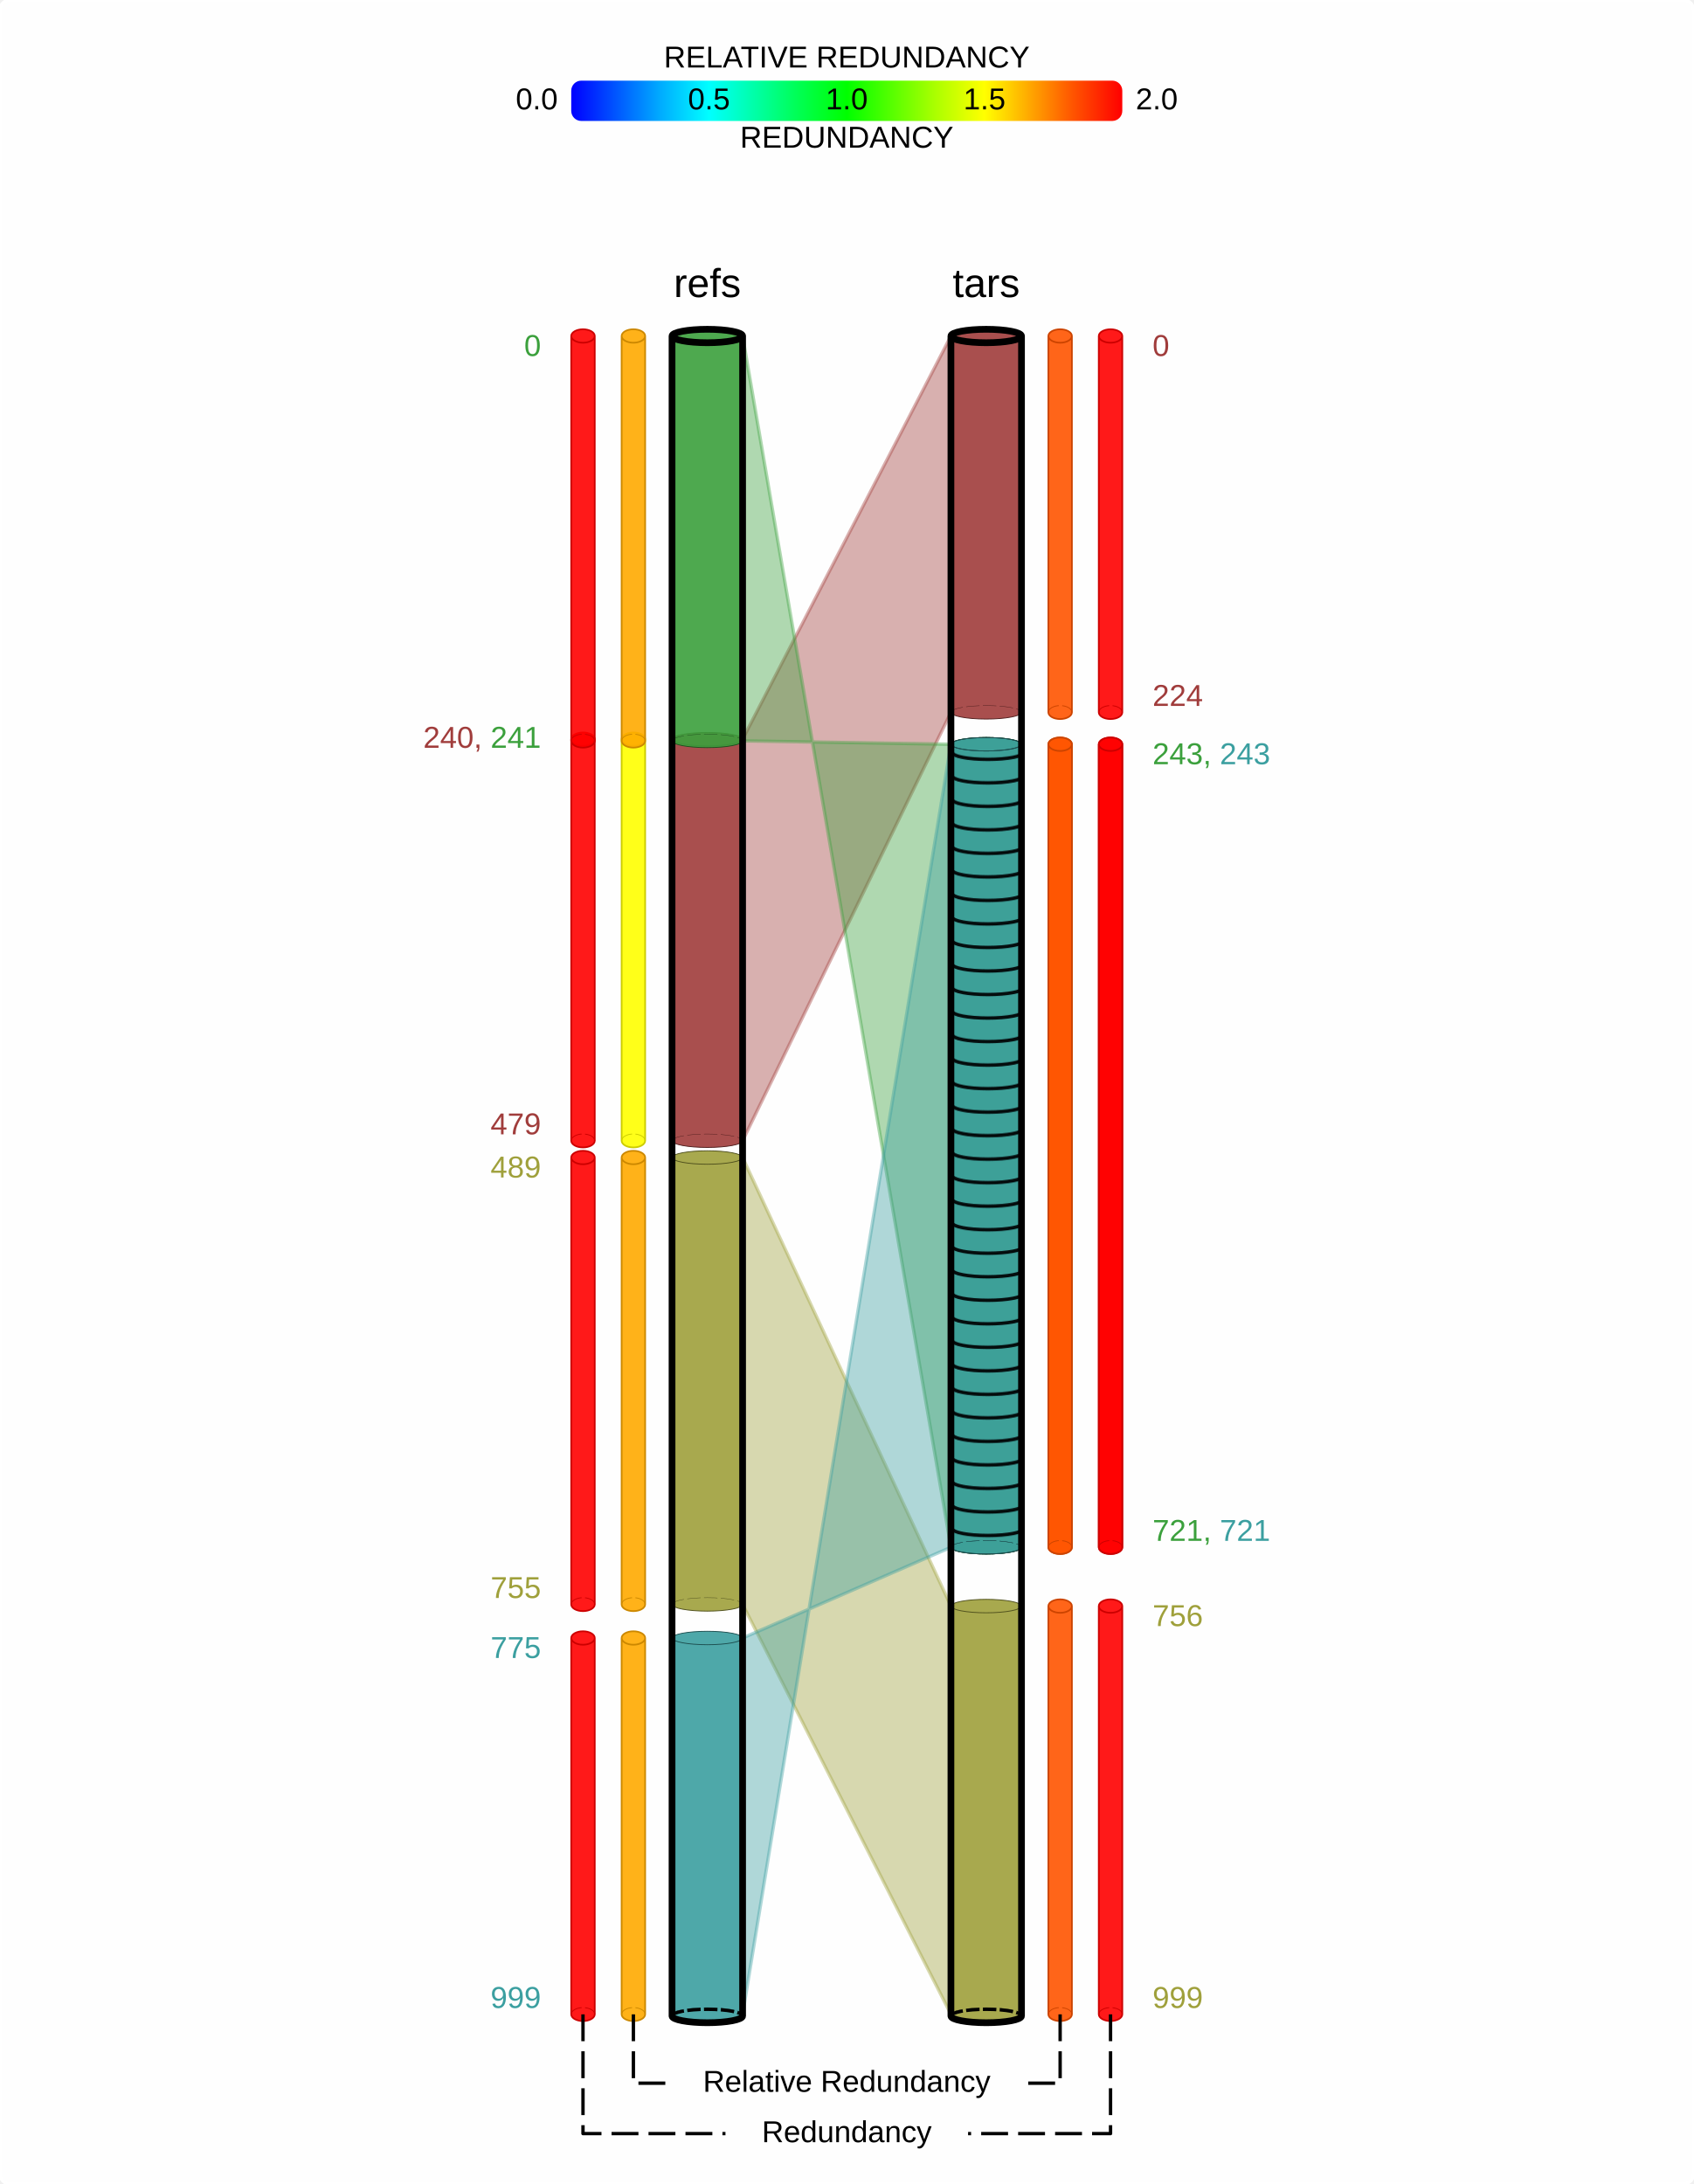
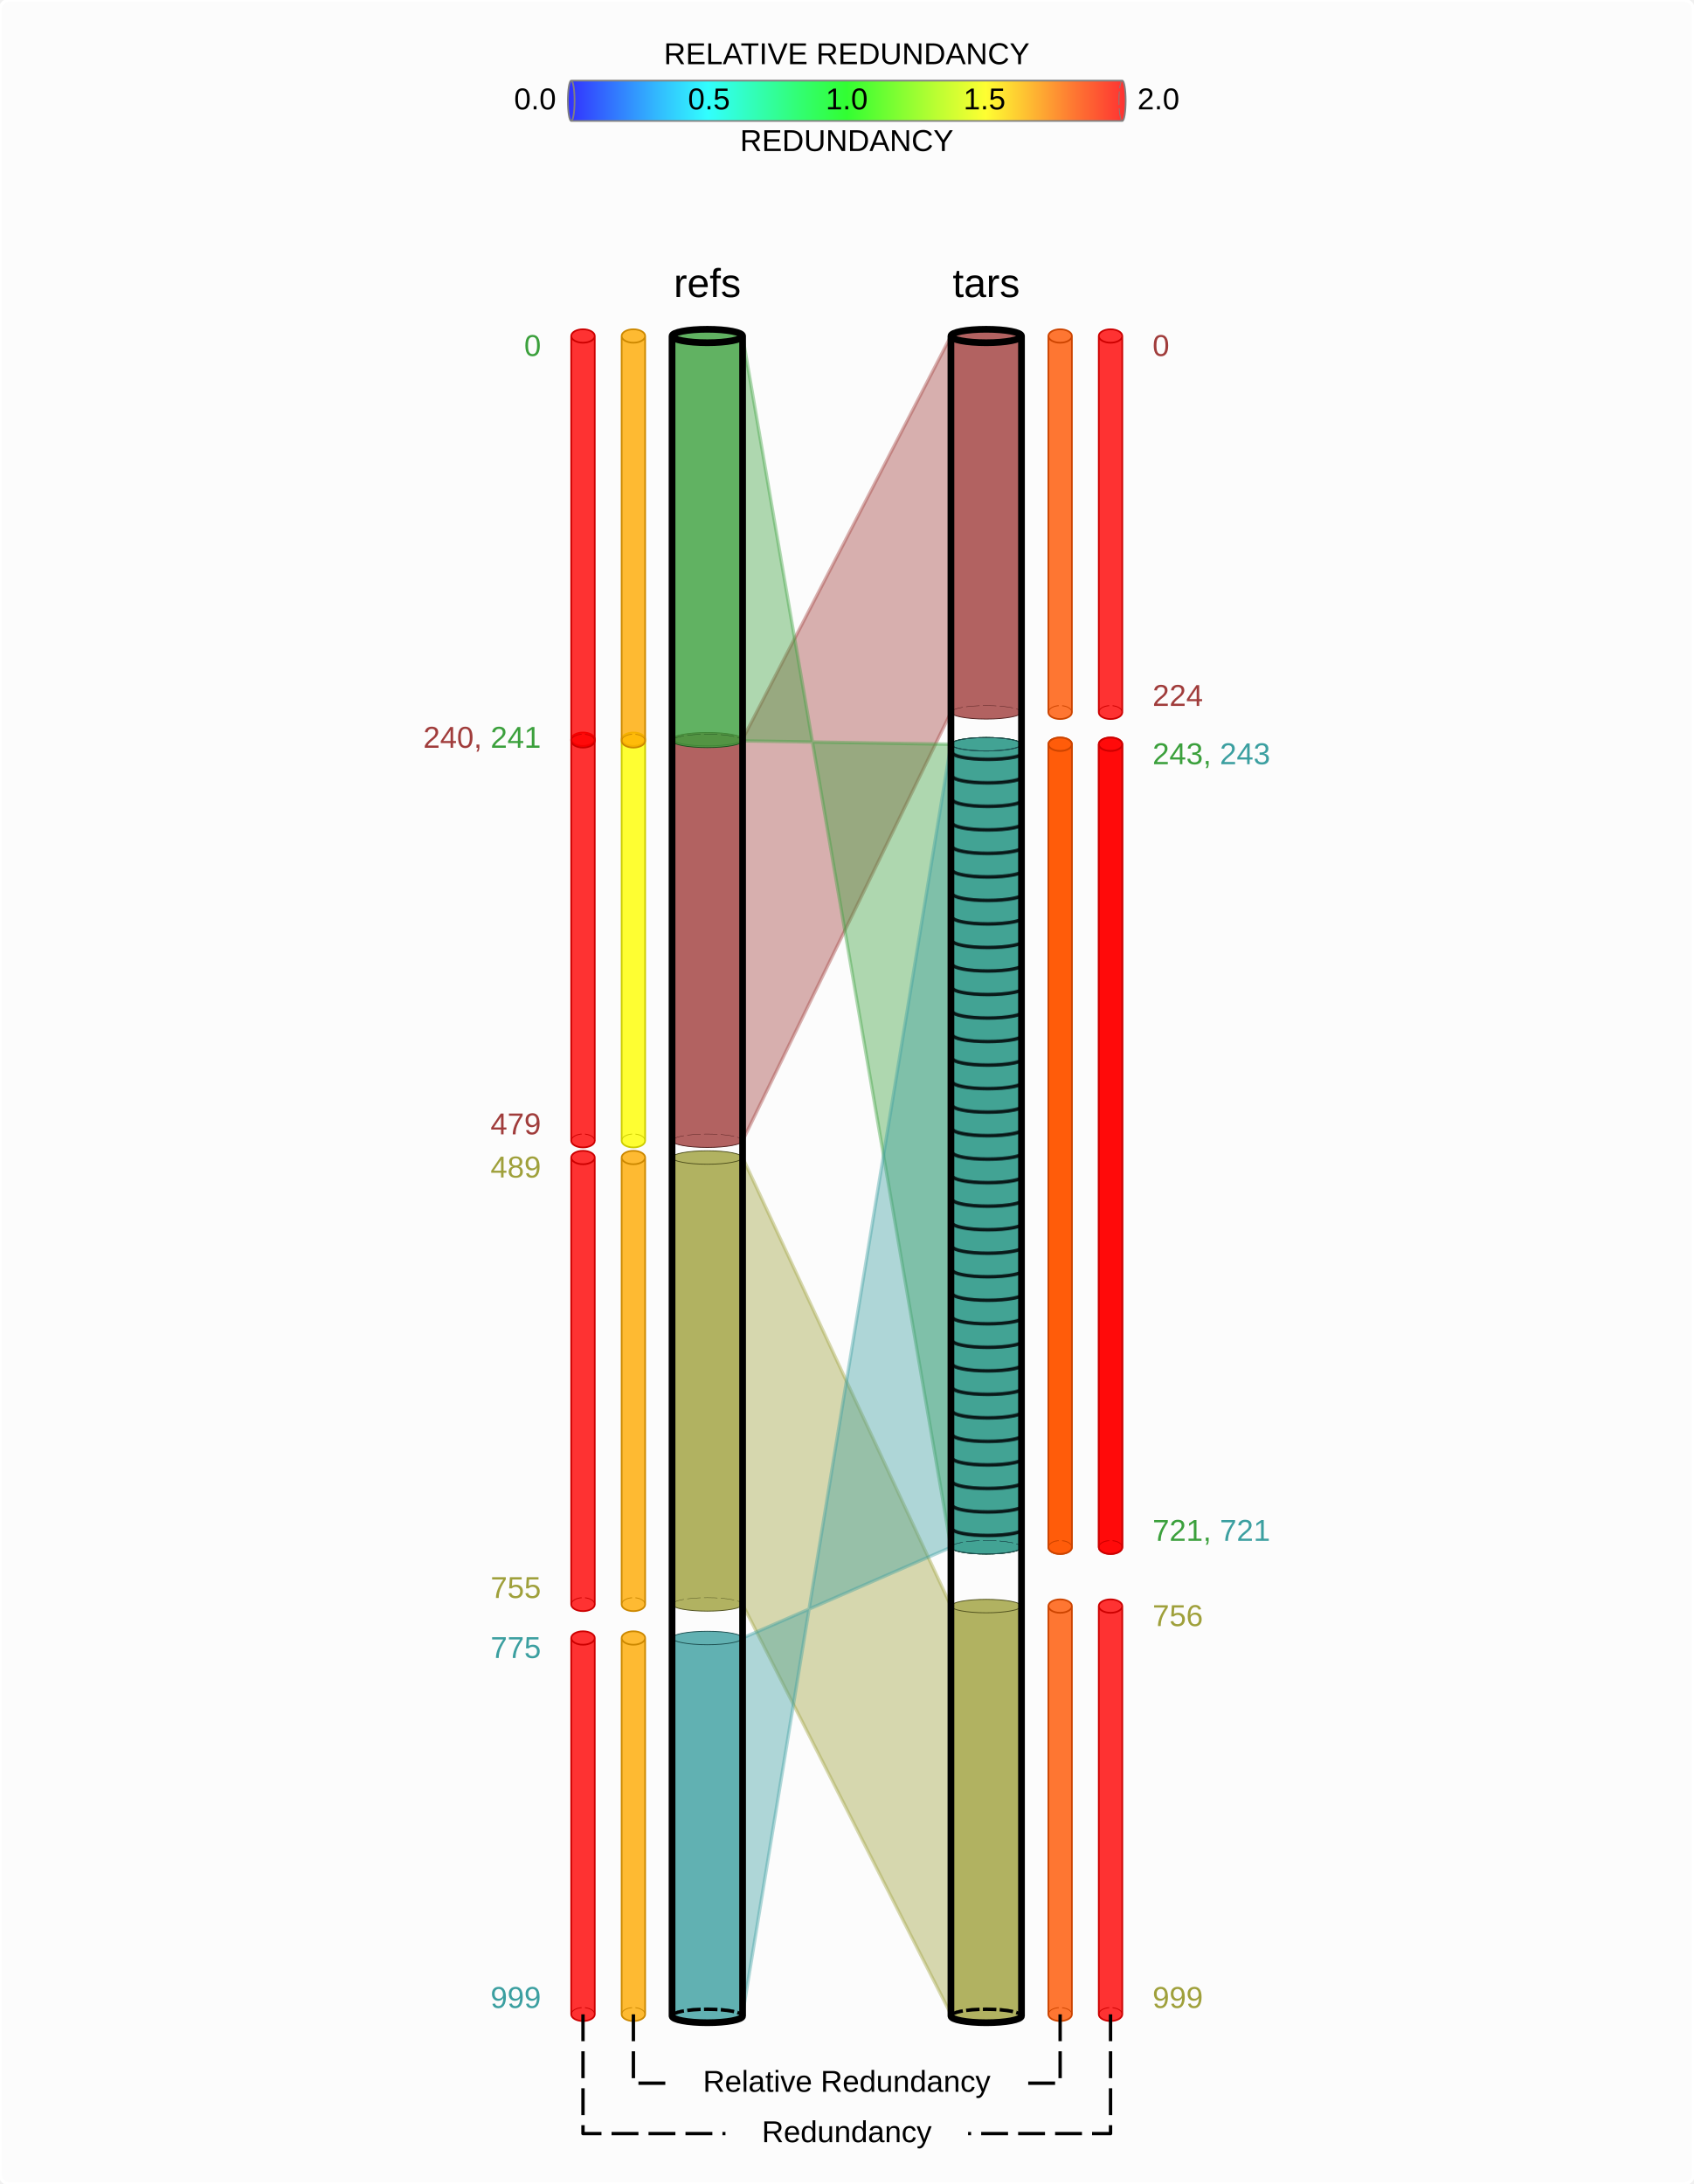
<svg xmlns="http://www.w3.org/2000/svg" width="504" height="650">
  <defs id="ffff">
    <pattern id="Wavy" x="-10.50" y="0.00" width="21.00" height="7.00" patternUnits="userSpaceOnUse">
-       <path d="m0,0 a 10.5,2 0 0,0 21,0 " fill="transparent" fill-opacity="0.8" stroke="black" stroke-linejoin="round" stroke-dasharray="" stroke-width="1.00" />
+       <path id="" d="m0,0 a 10.5,2 0 0,0 21,0 " fill="transparent" fill-opacity="0.8" stroke="black" stroke-linejoin="round" stroke-dasharray="" stroke-width="1.00" transform="" />
    </pattern>
  </defs>
  <defs id="ffff">
    <pattern id="WavyWhite" x="-10.50" y="0.00" width="21.00" height="7.00" patternUnits="userSpaceOnUse">
-       <path d="m0,0 a 10.5,2 0 0,0 21,0 " fill="transparent" fill-opacity="0.8" stroke="white" stroke-linejoin="round" stroke-dasharray="" stroke-width="1.00" />
+       <path id="" d="m0,0 a 10.5,2 0 0,0 21,0 " fill="transparent" fill-opacity="0.8" stroke="white" stroke-linejoin="round" stroke-dasharray="" stroke-width="1.00" transform="" />
    </pattern>
  </defs>
-   <rect fill="white" stroke="white" fill-opacity="0.9" width="504.00" height="650.00" x="0.00" y="0.00" ry="3" />
+   <rect fill="white" stroke="white" fill-opacity="0.8" width="504.00" height="650.00" x="0.00" y="0.00" ry="3" />
  <text id="210.50000085.000000" x="210.50" y="85.00" dx="0" dy="0" dominant-baseline="middle" transform="" font-size="12px" font-weight="normal" font-family="Arial" fill="black" text-align="start" line-height="125%%" text-anchor="middle">refs</text>
  <text id="293.50000085.000000" x="293.50" y="85.00" dx="0" dy="0" dominant-baseline="middle" transform="" font-size="12px" font-weight="normal" font-family="Arial" fill="black" text-align="start" line-height="125%%" text-anchor="middle">tars</text>
  <text id="161.000000100.000000" x="161.00" y="100.00" dx="0" dy="0" dominant-baseline="text-before-edge" transform="" font-size="9px" font-weight="normal" font-family="Arial" fill="black" text-align="start" line-height="125%%" text-anchor="end">
    <tspan id="2" style="fill:#3BA03C">0</tspan>
  </text>
  <text id="161.000000220.000000" x="161.00" y="220.00" dx="0" dy="0" dominant-baseline="middle" transform="" font-size="9px" font-weight="normal" font-family="Arial" fill="black" text-align="start" line-height="125%%" text-anchor="end">
    <tspan id="0" style="fill:#A03C3B">240, </tspan>
    <tspan id="2" style="fill:#3BA03C">241</tspan>
  </text>
  <text id="161.000000339.500000" x="161.00" y="339.50" dx="0" dy="0" dominant-baseline="text-after-edge" transform="" font-size="9px" font-weight="normal" font-family="Arial" fill="black" text-align="start" line-height="125%%" text-anchor="end">
    <tspan id="0" style="fill:#A03C3B">479</tspan>
  </text>
  <text id="161.000000344.500000" x="161.00" y="344.50" dx="0" dy="0" dominant-baseline="text-before-edge" transform="" font-size="9px" font-weight="normal" font-family="Arial" fill="black" text-align="start" line-height="125%%" text-anchor="end">
    <tspan id="1" style="fill:#9FA03B">489</tspan>
  </text>
  <text id="161.000000477.500000" x="161.00" y="477.50" dx="0" dy="0" dominant-baseline="text-after-edge" transform="" font-size="9px" font-weight="normal" font-family="Arial" fill="black" text-align="start" line-height="125%%" text-anchor="end">
    <tspan id="1" style="fill:#9FA03B">755</tspan>
  </text>
  <text id="161.000000487.500000" x="161.00" y="487.50" dx="0" dy="0" dominant-baseline="text-before-edge" transform="" font-size="9px" font-weight="normal" font-family="Arial" fill="black" text-align="start" line-height="125%%" text-anchor="end">
    <tspan id="3" style="fill:#3B9FA0">775</tspan>
  </text>
  <text id="161.000000599.500000" x="161.00" y="599.50" dx="0" dy="0" dominant-baseline="text-after-edge" transform="" font-size="9px" font-weight="normal" font-family="Arial" fill="black" text-align="start" line-height="125%%" text-anchor="end">
    <tspan id="3" style="fill:#3B9FA0">999</tspan>
  </text>
  <text id="343.000000100.000000" x="343.00" y="100.00" dx="0" dy="0" dominant-baseline="text-before-edge" transform="" font-size="9px" font-weight="normal" font-family="Arial" fill="black" text-align="start" line-height="125%%" text-anchor="start">
    <tspan id="0" style="fill:#A03C3B">0</tspan>
  </text>
  <text id="343.000000212.000000" x="343.00" y="212.00" dx="0" dy="0" dominant-baseline="text-after-edge" transform="" font-size="9px" font-weight="normal" font-family="Arial" fill="black" text-align="start" line-height="125%%" text-anchor="start">
    <tspan id="0" style="fill:#A03C3B">224</tspan>
  </text>
  <text id="343.000000221.500000" x="343.00" y="221.50" dx="0" dy="0" dominant-baseline="text-before-edge" transform="" font-size="9px" font-weight="normal" font-family="Arial" fill="black" text-align="start" line-height="125%%" text-anchor="start">
    <tspan id="2" style="fill:#3BA03C">243, </tspan>
    <tspan id="3" style="fill:#3B9FA0">243</tspan>
  </text>
  <text id="343.000000460.500000" x="343.00" y="460.50" dx="0" dy="0" dominant-baseline="text-after-edge" transform="" font-size="9px" font-weight="normal" font-family="Arial" fill="black" text-align="start" line-height="125%%" text-anchor="start">
    <tspan id="2" style="fill:#3BA03C">721, </tspan>
    <tspan id="3" style="fill:#3B9FA0">721</tspan>
  </text>
  <text id="343.000000478.000000" x="343.00" y="478.00" dx="0" dy="0" dominant-baseline="text-before-edge" transform="" font-size="9px" font-weight="normal" font-family="Arial" fill="black" text-align="start" line-height="125%%" text-anchor="start">
    <tspan id="1" style="fill:#9FA03B">756</tspan>
  </text>
  <text id="343.000000599.500000" x="343.00" y="599.50" dx="0" dy="0" dominant-baseline="text-after-edge" transform="" font-size="9px" font-weight="normal" font-family="Arial" fill="black" text-align="start" line-height="125%%" text-anchor="start">
    <tspan id="1" style="fill:#9FA03B">999</tspan>
  </text>
-   <path d="M 200,220  v 119.5 a 10.5,2 0 0,0 21,0  v -119.5 a 10.5,2 0 0,0 -21,0  a 10.5,2 0 0,0 21,0 " fill="#A03C3B" fill-opacity="0.9" stroke="#501E1D" stroke-linejoin="round" stroke-dasharray="" stroke-width="0.25" />
-   <path d="M 200,339.5  a 10.5,2 0 0,1 21,0 " fill="transparent" fill-opacity="0.9" stroke="#501E1D" stroke-linejoin="round" stroke-dasharray="4 1" stroke-width="0.12" />
-   <path d="M 185,220  v 119.5 a 3.5,2 0 0,0 7,0  v -119.5 a 3.5,2 0 0,0 -7,0  a 3.5,2 0 0,0 7,0 " fill="#ffff00" fill-opacity="0.9" stroke="#CC0" stroke-linejoin="round" stroke-dasharray="" stroke-width="0.50" />
-   <path d="M 185,339.5  a 3.5,2 0 0,1 7,0 " fill="transparent" fill-opacity="0.9" stroke="#CC0" stroke-linejoin="round" stroke-dasharray="4 1" stroke-width="0.25" />
-   <path d="M 170,220  v 119.5 a 3.5,2 0 0,0 7,0  v -119.5 a 3.5,2 0 0,0 -7,0  a 3.5,2 0 0,0 7,0 " fill="#ff0000" fill-opacity="0.9" stroke="#C00" stroke-linejoin="round" stroke-dasharray="" stroke-width="0.50" />
-   <path d="M 170,339.5  a 3.5,2 0 0,1 7,0 " fill="transparent" fill-opacity="0.9" stroke="#C00" stroke-linejoin="round" stroke-dasharray="4 1" stroke-width="0.25" />
-   <path d="M 283,100  v 112 a 10.5,2 0 0,0 21,0  v -112 a 10.5,2 0 0,0 -21,0  a 10.5,2 0 0,0 21,0 " fill="#A03C3B" fill-opacity="0.9" stroke="#501E1D" stroke-linejoin="round" stroke-dasharray="" stroke-width="0.25" />
-   <path d="M 283,212  a 10.5,2 0 0,1 21,0 " fill="transparent" fill-opacity="0.9" stroke="#501E1D" stroke-linejoin="round" stroke-dasharray="4 1" stroke-width="0.12" />
-   <path d="M 312,100  v 112 a 3.5,2 0 0,0 7,0  v -112 a 3.5,2 0 0,0 -7,0  a 3.5,2 0 0,0 7,0 " fill="#ff5500" fill-opacity="0.9" stroke="#C40" stroke-linejoin="round" stroke-dasharray="" stroke-width="0.50" />
-   <path d="M 312,212  a 3.5,2 0 0,1 7,0 " fill="transparent" fill-opacity="0.9" stroke="#C40" stroke-linejoin="round" stroke-dasharray="4 1" stroke-width="0.25" />
-   <path d="M 327,100  v 112 a 3.5,2 0 0,0 7,0  v -112 a 3.5,2 0 0,0 -7,0  a 3.5,2 0 0,0 7,0 " fill="#ff0000" fill-opacity="0.9" stroke="#C00" stroke-linejoin="round" stroke-dasharray="" stroke-width="0.50" />
-   <path d="M 327,212  a 3.5,2 0 0,1 7,0 " fill="transparent" fill-opacity="0.9" stroke="#C00" stroke-linejoin="round" stroke-dasharray="4 1" stroke-width="0.25" />
+   <path id="200.000000220.000000" d="M 200,220  v 119.5 a 10.5,2 0 0,0 21,0  v -119.5 a 10.5,2 0 0,0 -21,0  a 10.5,2 0 0,0 21,0 " fill="#A03C3B" fill-opacity="0.8" stroke="#501E1D" stroke-linejoin="round" stroke-dasharray="" stroke-width="0.25" transform="" />
+   <path id="200.000000220.000000" d="M 200,339.5  a 10.5,2 0 0,1 21,0 " fill="transparent" fill-opacity="0.8" stroke="#501E1D" stroke-linejoin="round" stroke-dasharray="4 1" stroke-width="0.12" transform="" />
+   <path id="185.000000220.000000" d="M 185,220  v 119.5 a 3.5,2 0 0,0 7,0  v -119.5 a 3.5,2 0 0,0 -7,0  a 3.5,2 0 0,0 7,0 " fill="#ffff00" fill-opacity="0.8" stroke="#CC0" stroke-linejoin="round" stroke-dasharray="" stroke-width="0.50" transform="" />
+   <path id="185.000000220.000000" d="M 185,339.5  a 3.5,2 0 0,1 7,0 " fill="transparent" fill-opacity="0.8" stroke="#CC0" stroke-linejoin="round" stroke-dasharray="4 1" stroke-width="0.25" transform="" />
+   <path id="170.000000220.000000" d="M 170,220  v 119.5 a 3.5,2 0 0,0 7,0  v -119.5 a 3.5,2 0 0,0 -7,0  a 3.5,2 0 0,0 7,0 " fill="#ff0000" fill-opacity="0.8" stroke="#C00" stroke-linejoin="round" stroke-dasharray="" stroke-width="0.50" transform="" />
+   <path id="170.000000220.000000" d="M 170,339.5  a 3.5,2 0 0,1 7,0 " fill="transparent" fill-opacity="0.8" stroke="#C00" stroke-linejoin="round" stroke-dasharray="4 1" stroke-width="0.25" transform="" />
+   <path id="283.000000100.000000" d="M 283,100  v 112 a 10.5,2 0 0,0 21,0  v -112 a 10.5,2 0 0,0 -21,0  a 10.5,2 0 0,0 21,0 " fill="#A03C3B" fill-opacity="0.8" stroke="#501E1D" stroke-linejoin="round" stroke-dasharray="" stroke-width="0.25" transform="" />
+   <path id="283.000000100.000000" d="M 283,212  a 10.5,2 0 0,1 21,0 " fill="transparent" fill-opacity="0.8" stroke="#501E1D" stroke-linejoin="round" stroke-dasharray="4 1" stroke-width="0.12" transform="" />
+   <path id="312.000000100.000000" d="M 312,100  v 112 a 3.5,2 0 0,0 7,0  v -112 a 3.5,2 0 0,0 -7,0  a 3.5,2 0 0,0 7,0 " fill="#ff5500" fill-opacity="0.8" stroke="#C40" stroke-linejoin="round" stroke-dasharray="" stroke-width="0.50" transform="" />
+   <path id="312.000000100.000000" d="M 312,212  a 3.5,2 0 0,1 7,0 " fill="transparent" fill-opacity="0.8" stroke="#C40" stroke-linejoin="round" stroke-dasharray="4 1" stroke-width="0.25" transform="" />
+   <path id="327.000000100.000000" d="M 327,100  v 112 a 3.5,2 0 0,0 7,0  v -112 a 3.5,2 0 0,0 -7,0  a 3.5,2 0 0,0 7,0 " fill="#ff0000" fill-opacity="0.8" stroke="#C00" stroke-linejoin="round" stroke-dasharray="" stroke-width="0.50" transform="" />
+   <path id="327.000000100.000000" d="M 327,212  a 3.5,2 0 0,1 7,0 " fill="transparent" fill-opacity="0.8" stroke="#C00" stroke-linejoin="round" stroke-dasharray="4 1" stroke-width="0.25" transform="" />
  <polygon points="221.00,220.00 221.00,339.50 283.00,212.00 283.00,100.00" fill="#A03C3B" stroke="#A03C3B" stroke-width="1" stroke-opacity="0.4" fill-opacity="0.4" />
-   <path d="M 200,344.5  v 133 a 10.5,2 0 0,0 21,0  v -133 a 10.5,2 0 0,0 -21,0  a 10.5,2 0 0,0 21,0 " fill="#9FA03B" fill-opacity="0.9" stroke="#4F501D" stroke-linejoin="round" stroke-dasharray="" stroke-width="0.25" />
-   <path d="M 200,477.5  a 10.5,2 0 0,1 21,0 " fill="transparent" fill-opacity="0.9" stroke="#4F501D" stroke-linejoin="round" stroke-dasharray="4 1" stroke-width="0.12" />
-   <path d="M 185,344.5  v 133 a 3.5,2 0 0,0 7,0  v -133 a 3.5,2 0 0,0 -7,0  a 3.5,2 0 0,0 7,0 " fill="#ffaa00" fill-opacity="0.9" stroke="#C80" stroke-linejoin="round" stroke-dasharray="" stroke-width="0.50" />
-   <path d="M 185,477.5  a 3.5,2 0 0,1 7,0 " fill="transparent" fill-opacity="0.9" stroke="#C80" stroke-linejoin="round" stroke-dasharray="4 1" stroke-width="0.25" />
-   <path d="M 170,344.5  v 133 a 3.5,2 0 0,0 7,0  v -133 a 3.5,2 0 0,0 -7,0  a 3.5,2 0 0,0 7,0 " fill="#ff0000" fill-opacity="0.9" stroke="#C00" stroke-linejoin="round" stroke-dasharray="" stroke-width="0.50" />
-   <path d="M 170,477.5  a 3.5,2 0 0,1 7,0 " fill="transparent" fill-opacity="0.9" stroke="#C00" stroke-linejoin="round" stroke-dasharray="4 1" stroke-width="0.25" />
-   <path d="M 283,478  v 121.5 a 10.5,2 0 0,0 21,0  v -121.5 a 10.5,2 0 0,0 -21,0  a 10.5,2 0 0,0 21,0 " fill="#9FA03B" fill-opacity="0.9" stroke="#4F501D" stroke-linejoin="round" stroke-dasharray="" stroke-width="0.25" />
-   <path d="M 283,599.5  a 10.5,2 0 0,1 21,0 " fill="transparent" fill-opacity="0.9" stroke="#4F501D" stroke-linejoin="round" stroke-dasharray="4 1" stroke-width="0.12" />
-   <path d="M 312,478  v 121.5 a 3.5,2 0 0,0 7,0  v -121.5 a 3.5,2 0 0,0 -7,0  a 3.5,2 0 0,0 7,0 " fill="#ff5500" fill-opacity="0.9" stroke="#C40" stroke-linejoin="round" stroke-dasharray="" stroke-width="0.50" />
-   <path d="M 312,599.5  a 3.5,2 0 0,1 7,0 " fill="transparent" fill-opacity="0.9" stroke="#C40" stroke-linejoin="round" stroke-dasharray="4 1" stroke-width="0.25" />
-   <path d="M 327,478  v 121.5 a 3.5,2 0 0,0 7,0  v -121.5 a 3.5,2 0 0,0 -7,0  a 3.5,2 0 0,0 7,0 " fill="#ff0000" fill-opacity="0.9" stroke="#C00" stroke-linejoin="round" stroke-dasharray="" stroke-width="0.50" />
-   <path d="M 327,599.5  a 3.5,2 0 0,1 7,0 " fill="transparent" fill-opacity="0.9" stroke="#C00" stroke-linejoin="round" stroke-dasharray="4 1" stroke-width="0.25" />
+   <path id="200.000000344.500000" d="M 200,344.5  v 133 a 10.5,2 0 0,0 21,0  v -133 a 10.5,2 0 0,0 -21,0  a 10.5,2 0 0,0 21,0 " fill="#9FA03B" fill-opacity="0.8" stroke="#4F501D" stroke-linejoin="round" stroke-dasharray="" stroke-width="0.25" transform="" />
+   <path id="200.000000344.500000" d="M 200,477.5  a 10.5,2 0 0,1 21,0 " fill="transparent" fill-opacity="0.8" stroke="#4F501D" stroke-linejoin="round" stroke-dasharray="4 1" stroke-width="0.12" transform="" />
+   <path id="185.000000344.500000" d="M 185,344.5  v 133 a 3.5,2 0 0,0 7,0  v -133 a 3.5,2 0 0,0 -7,0  a 3.5,2 0 0,0 7,0 " fill="#ffaa00" fill-opacity="0.8" stroke="#C80" stroke-linejoin="round" stroke-dasharray="" stroke-width="0.50" transform="" />
+   <path id="185.000000344.500000" d="M 185,477.5  a 3.5,2 0 0,1 7,0 " fill="transparent" fill-opacity="0.8" stroke="#C80" stroke-linejoin="round" stroke-dasharray="4 1" stroke-width="0.25" transform="" />
+   <path id="170.000000344.500000" d="M 170,344.5  v 133 a 3.5,2 0 0,0 7,0  v -133 a 3.5,2 0 0,0 -7,0  a 3.5,2 0 0,0 7,0 " fill="#ff0000" fill-opacity="0.8" stroke="#C00" stroke-linejoin="round" stroke-dasharray="" stroke-width="0.50" transform="" />
+   <path id="170.000000344.500000" d="M 170,477.5  a 3.5,2 0 0,1 7,0 " fill="transparent" fill-opacity="0.8" stroke="#C00" stroke-linejoin="round" stroke-dasharray="4 1" stroke-width="0.25" transform="" />
+   <path id="283.000000478.000000" d="M 283,478  v 121.5 a 10.5,2 0 0,0 21,0  v -121.5 a 10.5,2 0 0,0 -21,0  a 10.5,2 0 0,0 21,0 " fill="#9FA03B" fill-opacity="0.8" stroke="#4F501D" stroke-linejoin="round" stroke-dasharray="" stroke-width="0.25" transform="" />
+   <path id="283.000000478.000000" d="M 283,599.5  a 10.5,2 0 0,1 21,0 " fill="transparent" fill-opacity="0.8" stroke="#4F501D" stroke-linejoin="round" stroke-dasharray="4 1" stroke-width="0.12" transform="" />
+   <path id="312.000000478.000000" d="M 312,478  v 121.5 a 3.5,2 0 0,0 7,0  v -121.5 a 3.5,2 0 0,0 -7,0  a 3.5,2 0 0,0 7,0 " fill="#ff5500" fill-opacity="0.8" stroke="#C40" stroke-linejoin="round" stroke-dasharray="" stroke-width="0.50" transform="" />
+   <path id="312.000000478.000000" d="M 312,599.5  a 3.5,2 0 0,1 7,0 " fill="transparent" fill-opacity="0.8" stroke="#C40" stroke-linejoin="round" stroke-dasharray="4 1" stroke-width="0.25" transform="" />
+   <path id="327.000000478.000000" d="M 327,478  v 121.5 a 3.5,2 0 0,0 7,0  v -121.5 a 3.5,2 0 0,0 -7,0  a 3.5,2 0 0,0 7,0 " fill="#ff0000" fill-opacity="0.8" stroke="#C00" stroke-linejoin="round" stroke-dasharray="" stroke-width="0.50" transform="" />
+   <path id="327.000000478.000000" d="M 327,599.5  a 3.5,2 0 0,1 7,0 " fill="transparent" fill-opacity="0.8" stroke="#C00" stroke-linejoin="round" stroke-dasharray="4 1" stroke-width="0.25" transform="" />
  <polygon points="221.00,344.50 221.00,477.50 283.00,599.50 283.00,478.00" fill="#9FA03B" stroke="#9FA03B" stroke-width="1" stroke-opacity="0.4" fill-opacity="0.4" />
-   <path d="M 200,100  v 120.5 a 10.5,2 0 0,0 21,0  v -120.5 a 10.5,2 0 0,0 -21,0  a 10.5,2 0 0,0 21,0 " fill="#3BA03C" fill-opacity="0.9" stroke="#1D501E" stroke-linejoin="round" stroke-dasharray="" stroke-width="0.25" />
-   <path d="M 200,220.5  a 10.5,2 0 0,1 21,0 " fill="transparent" fill-opacity="0.9" stroke="#1D501E" stroke-linejoin="round" stroke-dasharray="4 1" stroke-width="0.12" />
-   <path d="M 185,100  v 120.5 a 3.5,2 0 0,0 7,0  v -120.5 a 3.5,2 0 0,0 -7,0  a 3.5,2 0 0,0 7,0 " fill="#ffaa00" fill-opacity="0.9" stroke="#C80" stroke-linejoin="round" stroke-dasharray="" stroke-width="0.50" />
-   <path d="M 185,220.5  a 3.5,2 0 0,1 7,0 " fill="transparent" fill-opacity="0.9" stroke="#C80" stroke-linejoin="round" stroke-dasharray="4 1" stroke-width="0.25" />
-   <path d="M 170,100  v 120.5 a 3.5,2 0 0,0 7,0  v -120.5 a 3.5,2 0 0,0 -7,0  a 3.5,2 0 0,0 7,0 " fill="#ff0000" fill-opacity="0.9" stroke="#C00" stroke-linejoin="round" stroke-dasharray="" stroke-width="0.50" />
-   <path d="M 170,220.5  a 3.5,2 0 0,1 7,0 " fill="transparent" fill-opacity="0.9" stroke="#C00" stroke-linejoin="round" stroke-dasharray="4 1" stroke-width="0.25" />
-   <path d="M 283,221.5  v 239 a 10.5,2 0 0,0 21,0  v -239 a 10.5,2 0 0,0 -21,0  a 10.5,2 0 0,0 21,0 " fill="#3BA03C" fill-opacity="0.9" stroke="#1D501E" stroke-linejoin="round" stroke-dasharray="" stroke-width="0.25" />
-   <path d="M 283,460.5  a 10.5,2 0 0,1 21,0 " fill="transparent" fill-opacity="0.9" stroke="#1D501E" stroke-linejoin="round" stroke-dasharray="4 1" stroke-width="0.12" />
-   <path d="M 283,221.5  v 239 a 10.5,2 0 0,0 21,0  v -239 a 10.5,2 0 0,0 -21,0  a 10.5,2 0 0,0 21,0 " fill="url(#Wavy)" fill-opacity="0.9" stroke="#1D501E" stroke-linejoin="round" stroke-dasharray="" stroke-width="0.25" />
-   <path d="M 283,460.5  a 10.5,2 0 0,1 21,0 " fill="transparent" fill-opacity="0.9" stroke="#1D501E" stroke-linejoin="round" stroke-dasharray="4 1" stroke-width="0.12" />
-   <path d="M 312,221.5  v 239 a 3.5,2 0 0,0 7,0  v -239 a 3.5,2 0 0,0 -7,0  a 3.5,2 0 0,0 7,0 " fill="#ff5500" fill-opacity="0.9" stroke="#C40" stroke-linejoin="round" stroke-dasharray="" stroke-width="0.50" />
-   <path d="M 312,460.5  a 3.5,2 0 0,1 7,0 " fill="transparent" fill-opacity="0.9" stroke="#C40" stroke-linejoin="round" stroke-dasharray="4 1" stroke-width="0.25" />
-   <path d="M 327,221.5  v 239 a 3.5,2 0 0,0 7,0  v -239 a 3.5,2 0 0,0 -7,0  a 3.5,2 0 0,0 7,0 " fill="#ff0000" fill-opacity="0.9" stroke="#C00" stroke-linejoin="round" stroke-dasharray="" stroke-width="0.50" />
-   <path d="M 327,460.5  a 3.5,2 0 0,1 7,0 " fill="transparent" fill-opacity="0.9" stroke="#C00" stroke-linejoin="round" stroke-dasharray="4 1" stroke-width="0.25" />
+   <path id="200.000000100.000000" d="M 200,100  v 120.5 a 10.5,2 0 0,0 21,0  v -120.5 a 10.5,2 0 0,0 -21,0  a 10.5,2 0 0,0 21,0 " fill="#3BA03C" fill-opacity="0.8" stroke="#1D501E" stroke-linejoin="round" stroke-dasharray="" stroke-width="0.25" transform="" />
+   <path id="200.000000100.000000" d="M 200,220.5  a 10.5,2 0 0,1 21,0 " fill="transparent" fill-opacity="0.8" stroke="#1D501E" stroke-linejoin="round" stroke-dasharray="4 1" stroke-width="0.12" transform="" />
+   <path id="185.000000100.000000" d="M 185,100  v 120.5 a 3.5,2 0 0,0 7,0  v -120.5 a 3.5,2 0 0,0 -7,0  a 3.5,2 0 0,0 7,0 " fill="#ffaa00" fill-opacity="0.8" stroke="#C80" stroke-linejoin="round" stroke-dasharray="" stroke-width="0.50" transform="" />
+   <path id="185.000000100.000000" d="M 185,220.5  a 3.5,2 0 0,1 7,0 " fill="transparent" fill-opacity="0.8" stroke="#C80" stroke-linejoin="round" stroke-dasharray="4 1" stroke-width="0.25" transform="" />
+   <path id="170.000000100.000000" d="M 170,100  v 120.5 a 3.5,2 0 0,0 7,0  v -120.5 a 3.5,2 0 0,0 -7,0  a 3.5,2 0 0,0 7,0 " fill="#ff0000" fill-opacity="0.8" stroke="#C00" stroke-linejoin="round" stroke-dasharray="" stroke-width="0.50" transform="" />
+   <path id="170.000000100.000000" d="M 170,220.5  a 3.5,2 0 0,1 7,0 " fill="transparent" fill-opacity="0.8" stroke="#C00" stroke-linejoin="round" stroke-dasharray="4 1" stroke-width="0.25" transform="" />
+   <path id="283.000000221.500000" d="M 283,221.5  v 239 a 10.5,2 0 0,0 21,0  v -239 a 10.5,2 0 0,0 -21,0  a 10.5,2 0 0,0 21,0 " fill="#3BA03C" fill-opacity="0.8" stroke="#1D501E" stroke-linejoin="round" stroke-dasharray="" stroke-width="0.25" transform="" />
+   <path id="283.000000221.500000" d="M 283,460.5  a 10.5,2 0 0,1 21,0 " fill="transparent" fill-opacity="0.8" stroke="#1D501E" stroke-linejoin="round" stroke-dasharray="4 1" stroke-width="0.12" transform="" />
+   <path id="283.000000221.500000" d="M 283,221.5  v 239 a 10.5,2 0 0,0 21,0  v -239 a 10.5,2 0 0,0 -21,0  a 10.5,2 0 0,0 21,0 " fill="url(#Wavy)" fill-opacity="0.8" stroke="#1D501E" stroke-linejoin="round" stroke-dasharray="" stroke-width="0.25" transform="" />
+   <path id="283.000000221.500000" d="M 283,460.5  a 10.5,2 0 0,1 21,0 " fill="transparent" fill-opacity="0.8" stroke="#1D501E" stroke-linejoin="round" stroke-dasharray="4 1" stroke-width="0.12" transform="" />
+   <path id="312.000000221.500000" d="M 312,221.5  v 239 a 3.5,2 0 0,0 7,0  v -239 a 3.5,2 0 0,0 -7,0  a 3.5,2 0 0,0 7,0 " fill="#ff5500" fill-opacity="0.8" stroke="#C40" stroke-linejoin="round" stroke-dasharray="" stroke-width="0.50" transform="" />
+   <path id="312.000000221.500000" d="M 312,460.5  a 3.5,2 0 0,1 7,0 " fill="transparent" fill-opacity="0.8" stroke="#C40" stroke-linejoin="round" stroke-dasharray="4 1" stroke-width="0.25" transform="" />
+   <path id="327.000000221.500000" d="M 327,221.5  v 239 a 3.5,2 0 0,0 7,0  v -239 a 3.5,2 0 0,0 -7,0  a 3.5,2 0 0,0 7,0 " fill="#ff0000" fill-opacity="0.8" stroke="#C00" stroke-linejoin="round" stroke-dasharray="" stroke-width="0.50" transform="" />
+   <path id="327.000000221.500000" d="M 327,460.5  a 3.5,2 0 0,1 7,0 " fill="transparent" fill-opacity="0.8" stroke="#C00" stroke-linejoin="round" stroke-dasharray="4 1" stroke-width="0.25" transform="" />
  <polygon points="221.00,100.00 221.00,220.50 283.00,221.50 283.00,460.50" fill="#3BA03C" stroke="#3BA03C" stroke-width="1" stroke-opacity="0.4" fill-opacity="0.4" />
-   <path d="M 200,487.5  v 112 a 10.5,2 0 0,0 21,0  v -112 a 10.5,2 0 0,0 -21,0  a 10.5,2 0 0,0 21,0 " fill="#3B9FA0" fill-opacity="0.9" stroke="#1D4F50" stroke-linejoin="round" stroke-dasharray="" stroke-width="0.25" />
-   <path d="M 200,599.5  a 10.5,2 0 0,1 21,0 " fill="transparent" fill-opacity="0.9" stroke="#1D4F50" stroke-linejoin="round" stroke-dasharray="4 1" stroke-width="0.12" />
-   <path d="M 185,487.5  v 112 a 3.5,2 0 0,0 7,0  v -112 a 3.5,2 0 0,0 -7,0  a 3.5,2 0 0,0 7,0 " fill="#ffaa00" fill-opacity="0.9" stroke="#C80" stroke-linejoin="round" stroke-dasharray="" stroke-width="0.50" />
-   <path d="M 185,599.5  a 3.5,2 0 0,1 7,0 " fill="transparent" fill-opacity="0.9" stroke="#C80" stroke-linejoin="round" stroke-dasharray="4 1" stroke-width="0.25" />
-   <path d="M 170,487.5  v 112 a 3.5,2 0 0,0 7,0  v -112 a 3.5,2 0 0,0 -7,0  a 3.5,2 0 0,0 7,0 " fill="#ff0000" fill-opacity="0.9" stroke="#C00" stroke-linejoin="round" stroke-dasharray="" stroke-width="0.50" />
-   <path d="M 170,599.5  a 3.5,2 0 0,1 7,0 " fill="transparent" fill-opacity="0.9" stroke="#C00" stroke-linejoin="round" stroke-dasharray="4 1" stroke-width="0.25" />
-   <path d="M 283,221.5  v 239 a 10.5,2 0 0,0 21,0  v -239 a 10.5,2 0 0,0 -21,0  a 10.5,2 0 0,0 21,0 " fill="#3B9FA0" fill-opacity="0.9" stroke="#1D4F50" stroke-linejoin="round" stroke-dasharray="" stroke-width="0.25" />
-   <path d="M 283,460.5  a 10.5,2 0 0,1 21,0 " fill="transparent" fill-opacity="0.9" stroke="#1D4F50" stroke-linejoin="round" stroke-dasharray="4 1" stroke-width="0.12" />
-   <path d="M 283,221.5  v 239 a 10.5,2 0 0,0 21,0  v -239 a 10.5,2 0 0,0 -21,0  a 10.5,2 0 0,0 21,0 " fill="url(#Wavy)" fill-opacity="0.9" stroke="#1D4F50" stroke-linejoin="round" stroke-dasharray="" stroke-width="0.25" />
-   <path d="M 283,460.5  a 10.5,2 0 0,1 21,0 " fill="transparent" fill-opacity="0.9" stroke="#1D4F50" stroke-linejoin="round" stroke-dasharray="4 1" stroke-width="0.12" />
-   <path d="M 312,221.5  v 239 a 3.5,2 0 0,0 7,0  v -239 a 3.5,2 0 0,0 -7,0  a 3.5,2 0 0,0 7,0 " fill="#ff5500" fill-opacity="0.9" stroke="#C40" stroke-linejoin="round" stroke-dasharray="" stroke-width="0.50" />
-   <path d="M 312,460.5  a 3.5,2 0 0,1 7,0 " fill="transparent" fill-opacity="0.9" stroke="#C40" stroke-linejoin="round" stroke-dasharray="4 1" stroke-width="0.25" />
-   <path d="M 327,221.5  v 239 a 3.5,2 0 0,0 7,0  v -239 a 3.5,2 0 0,0 -7,0  a 3.5,2 0 0,0 7,0 " fill="#ff0000" fill-opacity="0.9" stroke="#C00" stroke-linejoin="round" stroke-dasharray="" stroke-width="0.50" />
-   <path d="M 327,460.5  a 3.5,2 0 0,1 7,0 " fill="transparent" fill-opacity="0.9" stroke="#C00" stroke-linejoin="round" stroke-dasharray="4 1" stroke-width="0.25" />
+   <path id="200.000000487.500000" d="M 200,487.5  v 112 a 10.5,2 0 0,0 21,0  v -112 a 10.5,2 0 0,0 -21,0  a 10.5,2 0 0,0 21,0 " fill="#3B9FA0" fill-opacity="0.8" stroke="#1D4F50" stroke-linejoin="round" stroke-dasharray="" stroke-width="0.25" transform="" />
+   <path id="200.000000487.500000" d="M 200,599.5  a 10.5,2 0 0,1 21,0 " fill="transparent" fill-opacity="0.8" stroke="#1D4F50" stroke-linejoin="round" stroke-dasharray="4 1" stroke-width="0.12" transform="" />
+   <path id="185.000000487.500000" d="M 185,487.5  v 112 a 3.5,2 0 0,0 7,0  v -112 a 3.5,2 0 0,0 -7,0  a 3.5,2 0 0,0 7,0 " fill="#ffaa00" fill-opacity="0.8" stroke="#C80" stroke-linejoin="round" stroke-dasharray="" stroke-width="0.50" transform="" />
+   <path id="185.000000487.500000" d="M 185,599.5  a 3.5,2 0 0,1 7,0 " fill="transparent" fill-opacity="0.8" stroke="#C80" stroke-linejoin="round" stroke-dasharray="4 1" stroke-width="0.25" transform="" />
+   <path id="170.000000487.500000" d="M 170,487.5  v 112 a 3.5,2 0 0,0 7,0  v -112 a 3.5,2 0 0,0 -7,0  a 3.5,2 0 0,0 7,0 " fill="#ff0000" fill-opacity="0.8" stroke="#C00" stroke-linejoin="round" stroke-dasharray="" stroke-width="0.50" transform="" />
+   <path id="170.000000487.500000" d="M 170,599.5  a 3.5,2 0 0,1 7,0 " fill="transparent" fill-opacity="0.8" stroke="#C00" stroke-linejoin="round" stroke-dasharray="4 1" stroke-width="0.25" transform="" />
+   <path id="283.000000221.500000" d="M 283,221.5  v 239 a 10.5,2 0 0,0 21,0  v -239 a 10.5,2 0 0,0 -21,0  a 10.5,2 0 0,0 21,0 " fill="#3B9FA0" fill-opacity="0.8" stroke="#1D4F50" stroke-linejoin="round" stroke-dasharray="" stroke-width="0.25" transform="" />
+   <path id="283.000000221.500000" d="M 283,460.5  a 10.5,2 0 0,1 21,0 " fill="transparent" fill-opacity="0.8" stroke="#1D4F50" stroke-linejoin="round" stroke-dasharray="4 1" stroke-width="0.12" transform="" />
+   <path id="283.000000221.500000" d="M 283,221.5  v 239 a 10.5,2 0 0,0 21,0  v -239 a 10.5,2 0 0,0 -21,0  a 10.5,2 0 0,0 21,0 " fill="url(#Wavy)" fill-opacity="0.8" stroke="#1D4F50" stroke-linejoin="round" stroke-dasharray="" stroke-width="0.25" transform="" />
+   <path id="283.000000221.500000" d="M 283,460.5  a 10.5,2 0 0,1 21,0 " fill="transparent" fill-opacity="0.8" stroke="#1D4F50" stroke-linejoin="round" stroke-dasharray="4 1" stroke-width="0.12" transform="" />
+   <path id="312.000000221.500000" d="M 312,221.5  v 239 a 3.5,2 0 0,0 7,0  v -239 a 3.5,2 0 0,0 -7,0  a 3.5,2 0 0,0 7,0 " fill="#ff5500" fill-opacity="0.8" stroke="#C40" stroke-linejoin="round" stroke-dasharray="" stroke-width="0.50" transform="" />
+   <path id="312.000000221.500000" d="M 312,460.5  a 3.5,2 0 0,1 7,0 " fill="transparent" fill-opacity="0.8" stroke="#C40" stroke-linejoin="round" stroke-dasharray="4 1" stroke-width="0.25" transform="" />
+   <path id="327.000000221.500000" d="M 327,221.5  v 239 a 3.5,2 0 0,0 7,0  v -239 a 3.5,2 0 0,0 -7,0  a 3.5,2 0 0,0 7,0 " fill="#ff0000" fill-opacity="0.8" stroke="#C00" stroke-linejoin="round" stroke-dasharray="" stroke-width="0.50" transform="" />
+   <path id="327.000000221.500000" d="M 327,460.5  a 3.5,2 0 0,1 7,0 " fill="transparent" fill-opacity="0.8" stroke="#C00" stroke-linejoin="round" stroke-dasharray="4 1" stroke-width="0.25" transform="" />
  <polygon points="221.00,487.50 221.00,599.50 283.00,221.50 283.00,460.50" fill="#3B9FA0" stroke="#3B9FA0" stroke-width="1" stroke-opacity="0.4" fill-opacity="0.4" />
-   <path d="M 200,100  v 500 a 10.5,2 0 0,0 21,0  v -500 a 10.5,2 0 0,0 -21,0  a 10.5,2 0 0,0 21,0 " fill="transparent" fill-opacity="0.8" stroke="black" stroke-linejoin="round" stroke-dasharray="" stroke-width="2.00" />
-   <path d="M 200,600  a 10.5,2 0 0,1 21,0 " fill="transparent" fill-opacity="0.8" stroke="black" stroke-linejoin="round" stroke-dasharray="4 1" stroke-width="1.00" />
-   <path d="M 283,100  v 500 a 10.5,2 0 0,0 21,0  v -500 a 10.5,2 0 0,0 -21,0  a 10.5,2 0 0,0 21,0 " fill="transparent" fill-opacity="0.8" stroke="black" stroke-linejoin="round" stroke-dasharray="" stroke-width="2.00" />
-   <path d="M 283,600  a 10.5,2 0 0,1 21,0 " fill="transparent" fill-opacity="0.8" stroke="black" stroke-linejoin="round" stroke-dasharray="4 1" stroke-width="1.00" />
-   <text id="252.00000024.000000" x="252.00" y="24.00" dx="0" dy="-2" dominant-baseline="text-after-edge" transform="" font-size="9px" font-weight="normal" font-family="Arial" fill="black" text-align="start" line-height="125%%" text-anchor="middle">RELATIVE REDUNDANCY</text>
-   <text id="252.00000036.000000" x="252.00" y="36.00" dx="0" dy="2" dominant-baseline="text-before-edge" transform="" font-size="9px" font-weight="normal" font-family="Arial" fill="black" text-align="start" line-height="125%%" text-anchor="middle">REDUNDANCY</text>
+   <path id="200.000000100.000000" d="M 200,100  v 500 a 10.5,2 0 0,0 21,0  v -500 a 10.5,2 0 0,0 -21,0  a 10.5,2 0 0,0 21,0 " fill="transparent" fill-opacity="0.8" stroke="black" stroke-linejoin="round" stroke-dasharray="" stroke-width="2.00" transform="" />
+   <path id="200.000000100.000000" d="M 200,600  a 10.5,2 0 0,1 21,0 " fill="transparent" fill-opacity="0.8" stroke="black" stroke-linejoin="round" stroke-dasharray="4 1" stroke-width="1.00" transform="" />
+   <path id="283.000000100.000000" d="M 283,100  v 500 a 10.5,2 0 0,0 21,0  v -500 a 10.5,2 0 0,0 -21,0  a 10.5,2 0 0,0 21,0 " fill="transparent" fill-opacity="0.8" stroke="black" stroke-linejoin="round" stroke-dasharray="" stroke-width="2.00" transform="" />
+   <path id="283.000000100.000000" d="M 283,600  a 10.5,2 0 0,1 21,0 " fill="transparent" fill-opacity="0.8" stroke="black" stroke-linejoin="round" stroke-dasharray="4 1" stroke-width="1.00" transform="" />
+   <text id="252.00000024.000000" x="252.00" y="24.00" dx="0" dy="-3" dominant-baseline="text-after-edge" transform="" font-size="9px" font-weight="normal" font-family="Arial" fill="black" text-align="start" line-height="125%%" text-anchor="middle">RELATIVE REDUNDANCY</text>
+   <text id="252.00000036.000000" x="252.00" y="36.00" dx="0" dy="3" dominant-baseline="text-before-edge" transform="" font-size="9px" font-weight="normal" font-family="Arial" fill="black" text-align="start" line-height="125%%" text-anchor="middle">REDUNDANCY</text>
  <defs>
-     <linearGradient id="grad170.00000024.000000" x1="0%" y1="0%" x2="100%" y2="0%">
+     <linearGradient id="grad170.00000024.000000" x1="0%" y1="0%" x2="0%" y2="100%">
      <stop offset="0%" stop-color="#0000ff" stop-opacity="1" />
      <stop offset="8%" stop-color="#0055ff" stop-opacity="1" />
      <stop offset="16%" stop-color="#00aaff" stop-opacity="1" />
      <stop offset="25%" stop-color="#00ffff" stop-opacity="1" />
      <stop offset="33%" stop-color="#00ffaa" stop-opacity="1" />
      <stop offset="41%" stop-color="#00ff55" stop-opacity="1" />
      <stop offset="50%" stop-color="#00ff00" stop-opacity="1" />
      <stop offset="58%" stop-color="#55ff00" stop-opacity="1" />
      <stop offset="66%" stop-color="#aaff00" stop-opacity="1" />
      <stop offset="75%" stop-color="#ffff00" stop-opacity="1" />
      <stop offset="83%" stop-color="#ffaa00" stop-opacity="1" />
      <stop offset="91%" stop-color="#ff5500" stop-opacity="1" />
      <stop offset="100%" stop-color="#ff0000" stop-opacity="1" />
    </linearGradient>
  </defs>
-   <rect fill="url(#grad170.00000024.000000)" width="164.00" height="12.00" x="170.00" y="24.00" ry="3" />
-   <text id="168.00000030.000000" x="168.00" y="30.00" dx="-2" dy="0" dominant-baseline="middle" transform="" font-size="9px" font-weight="normal" font-family="Arial" fill="black" text-align="start" line-height="125%%" text-anchor="end">0.0</text>
+   <path id="170.00000036.000000" d="M 170,36  v 164 a 6,1 0 0,0 12,0  v -164 a 6,1 0 0,0 -12,0  a 6,1 0 0,0 12,0 " fill="url(#grad170.00000024.000000)" fill-opacity="0.8" stroke="grey" stroke-linejoin="round" stroke-dasharray="" stroke-width="0.50" transform="rotate(-90 170 36)" />
+   <path id="170.00000036.000000" d="M 170,200  a 6,1 0 0,1 12,0 " fill="transparent" fill-opacity="0.8" stroke="grey" stroke-linejoin="round" stroke-dasharray="4 1" stroke-width="0.25" transform="rotate(-90 170 36)" />
+   <text id="168.00000030.000000" x="168.00" y="30.00" dx="-2.5" dy="0" dominant-baseline="middle" transform="" font-size="9px" font-weight="normal" font-family="Arial" fill="black" text-align="start" line-height="125%%" text-anchor="end">0.0</text>
  <text id="211.00000030.000000" x="211.00" y="30.00" dx="0" dy="0" dominant-baseline="middle" transform="" font-size="9px" font-weight="normal" font-family="Arial" fill="black" text-align="start" line-height="125%%" text-anchor="middle">0.5</text>
  <text id="252.00000030.000000" x="252.00" y="30.00" dx="0" dy="0" dominant-baseline="middle" transform="" font-size="9px" font-weight="normal" font-family="Arial" fill="black" text-align="start" line-height="125%%" text-anchor="middle">1.0</text>
  <text id="293.00000030.000000" x="293.00" y="30.00" dx="0" dy="0" dominant-baseline="middle" transform="" font-size="9px" font-weight="normal" font-family="Arial" fill="black" text-align="start" line-height="125%%" text-anchor="middle">1.5</text>
-   <text id="336.00000030.000000" x="336.00" y="30.00" dx="2" dy="0" dominant-baseline="middle" transform="" font-size="9px" font-weight="normal" font-family="Arial" fill="black" text-align="start" line-height="125%%" text-anchor="start">2.0</text>
-   <path d="M 188.5,599.5 v 20.5 h 12.4" fill="transparent" fill-opacity="0.8" stroke="black" stroke-linejoin="round" stroke-dasharray="8 3" stroke-width="1.00" />
-   <path d="M 315.5,599.5 v 20.5 h -12.4" fill="transparent" fill-opacity="0.8" stroke="black" stroke-linejoin="round" stroke-dasharray="8 3" stroke-width="1.00" />
+   <text id="336.00000030.000000" x="336.00" y="30.00" dx="2.5" dy="0" dominant-baseline="middle" transform="" font-size="9px" font-weight="normal" font-family="Arial" fill="black" text-align="start" line-height="125%%" text-anchor="start">2.0</text>
+   <path id="" d="M 188.5,599.5 v 20.5 h 12.4" fill="transparent" fill-opacity="0.8" stroke="black" stroke-linejoin="round" stroke-dasharray="8 3" stroke-width="1.00" transform="" />
+   <path id="" d="M 315.5,599.5 v 20.5 h -12.4" fill="transparent" fill-opacity="0.8" stroke="black" stroke-linejoin="round" stroke-dasharray="8 3" stroke-width="1.00" transform="" />
  <text id="252.000000620.000000" x="252.00" y="620.00" dx="0" dy="0" dominant-baseline="middle" transform="" font-size="9px" font-weight="normal" font-family="Arial" fill="black" text-align="start" line-height="125%%" text-anchor="middle">Relative Redundancy</text>
-   <path d="M 173.5,599.5 v 35.5 h 42.4" fill="transparent" fill-opacity="0.8" stroke="black" stroke-linejoin="round" stroke-dasharray="8 3" stroke-width="1.00" />
-   <path d="M 330.5,599.5 v 35.5 h -42.4" fill="transparent" fill-opacity="0.8" stroke="black" stroke-linejoin="round" stroke-dasharray="8 3" stroke-width="1.00" />
+   <path id="" d="M 173.5,599.5 v 35.5 h 42.4" fill="transparent" fill-opacity="0.8" stroke="black" stroke-linejoin="round" stroke-dasharray="8 3" stroke-width="1.00" transform="" />
+   <path id="" d="M 330.5,599.5 v 35.5 h -42.4" fill="transparent" fill-opacity="0.8" stroke="black" stroke-linejoin="round" stroke-dasharray="8 3" stroke-width="1.00" transform="" />
  <text id="252.000000635.000000" x="252.00" y="635.00" dx="0" dy="0" dominant-baseline="middle" transform="" font-size="9px" font-weight="normal" font-family="Arial" fill="black" text-align="start" line-height="125%%" text-anchor="middle">Redundancy</text>
</svg>
